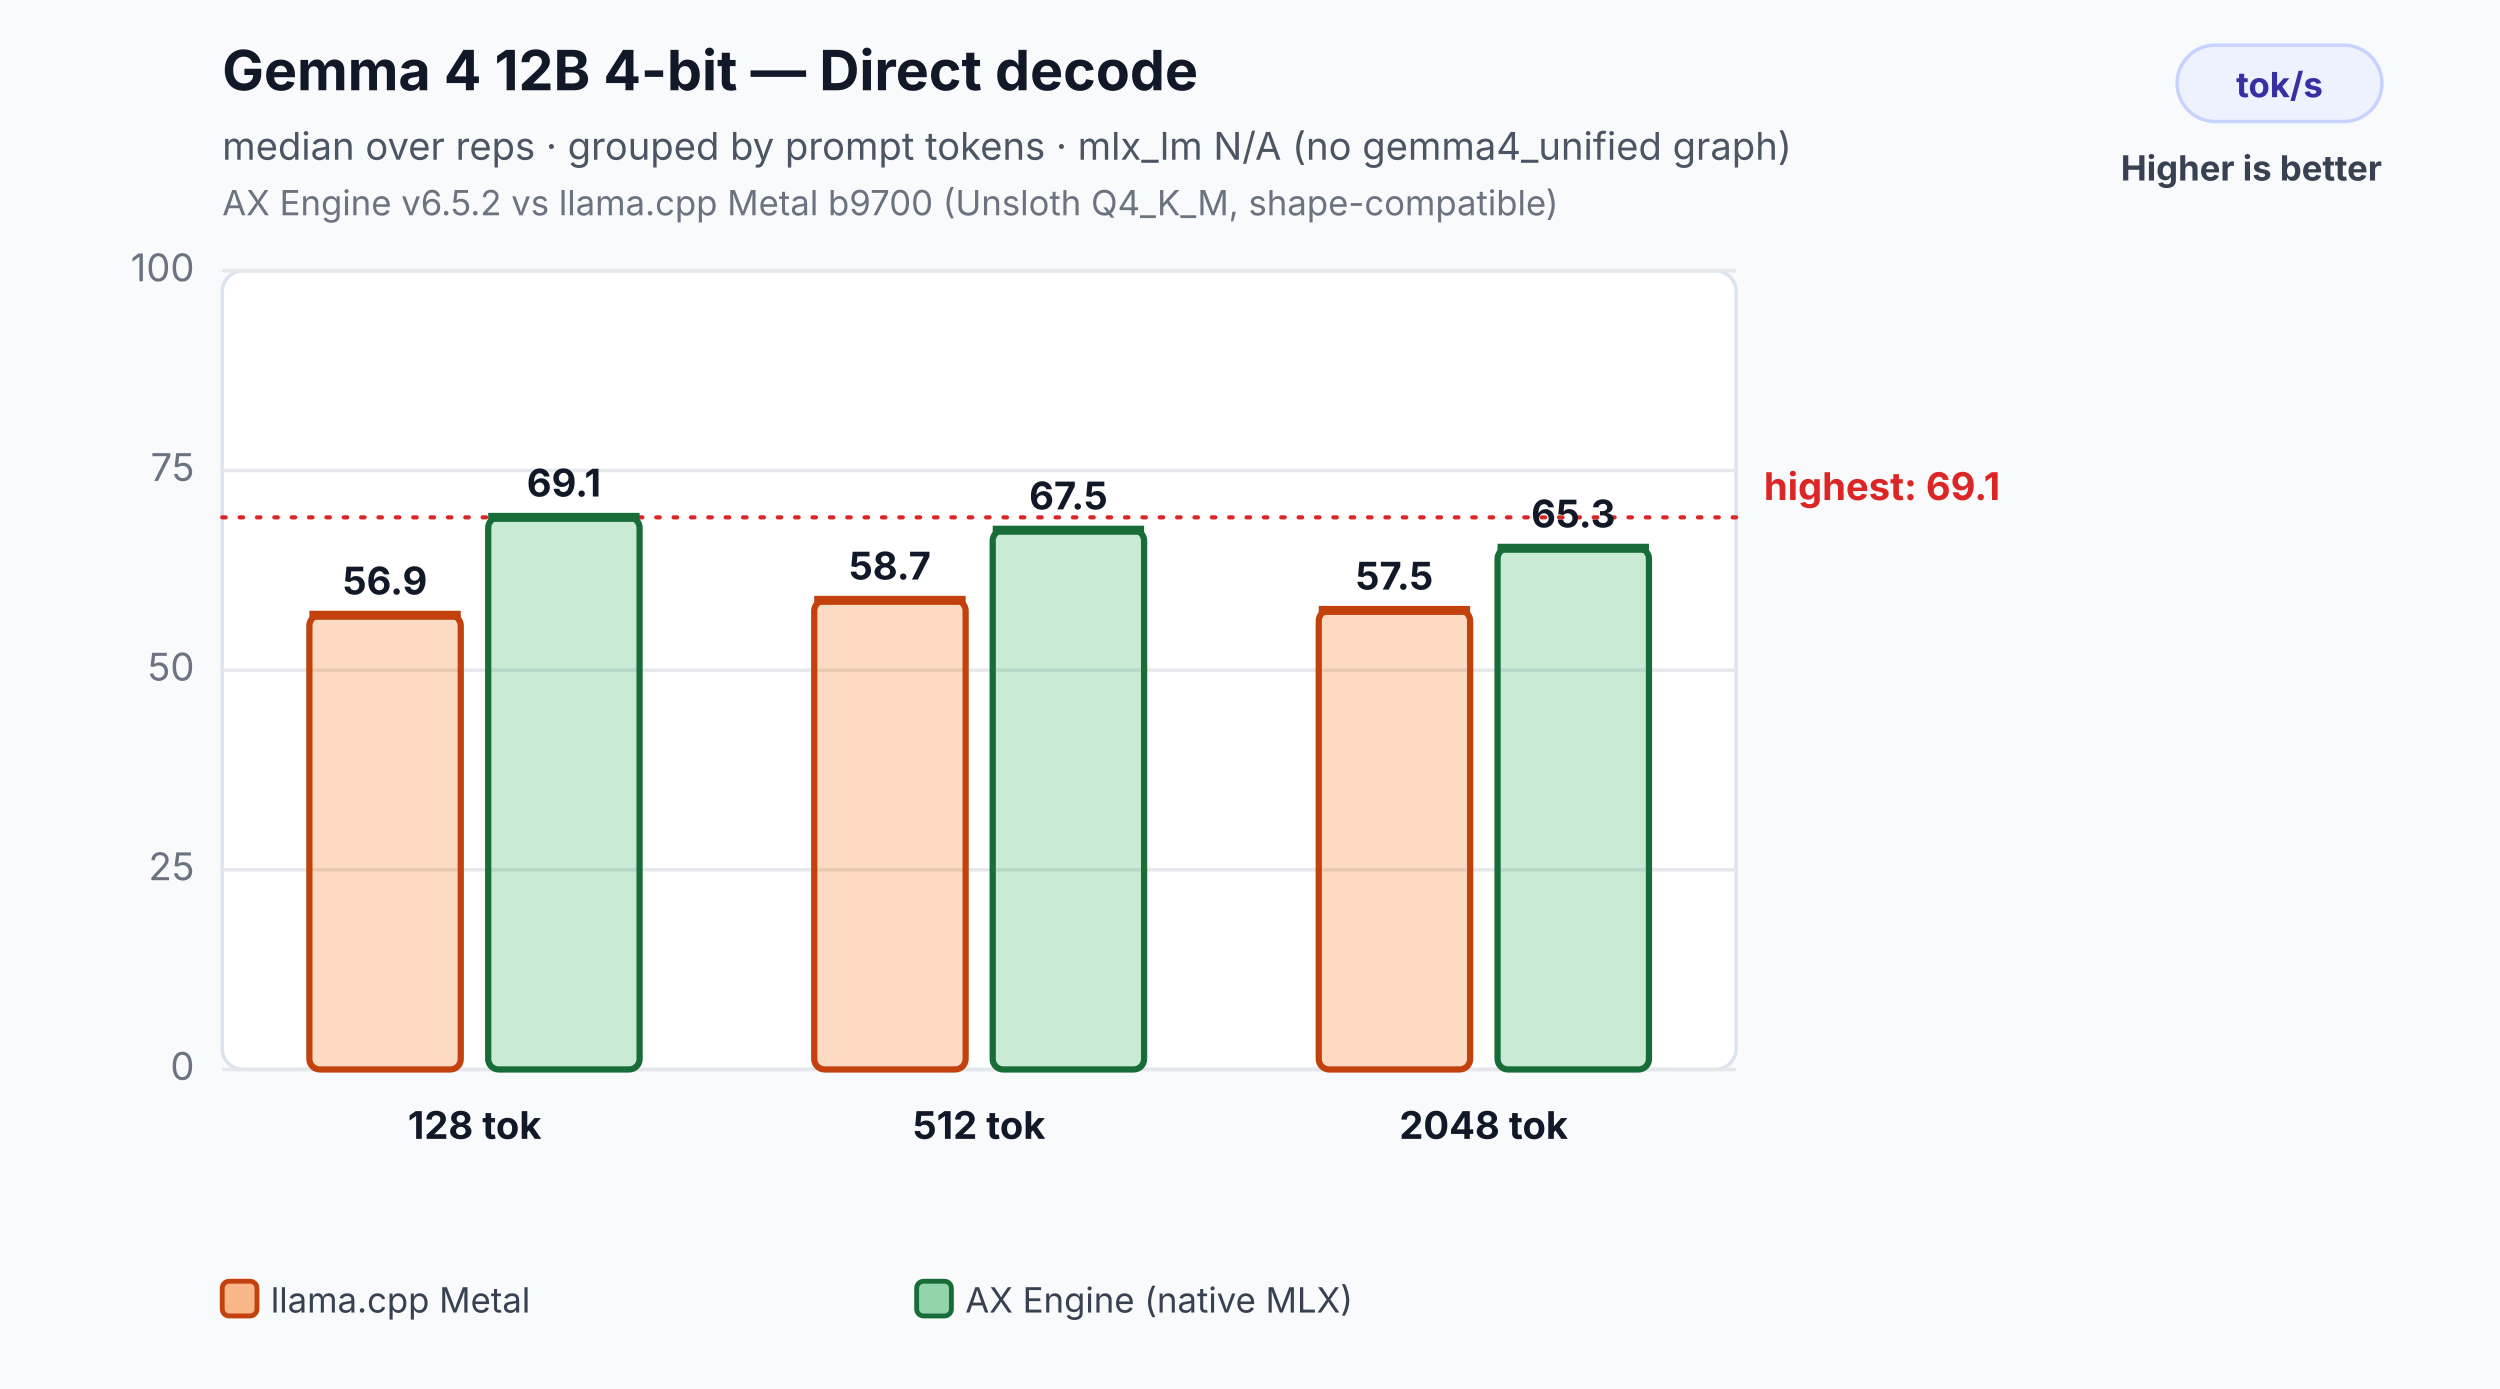
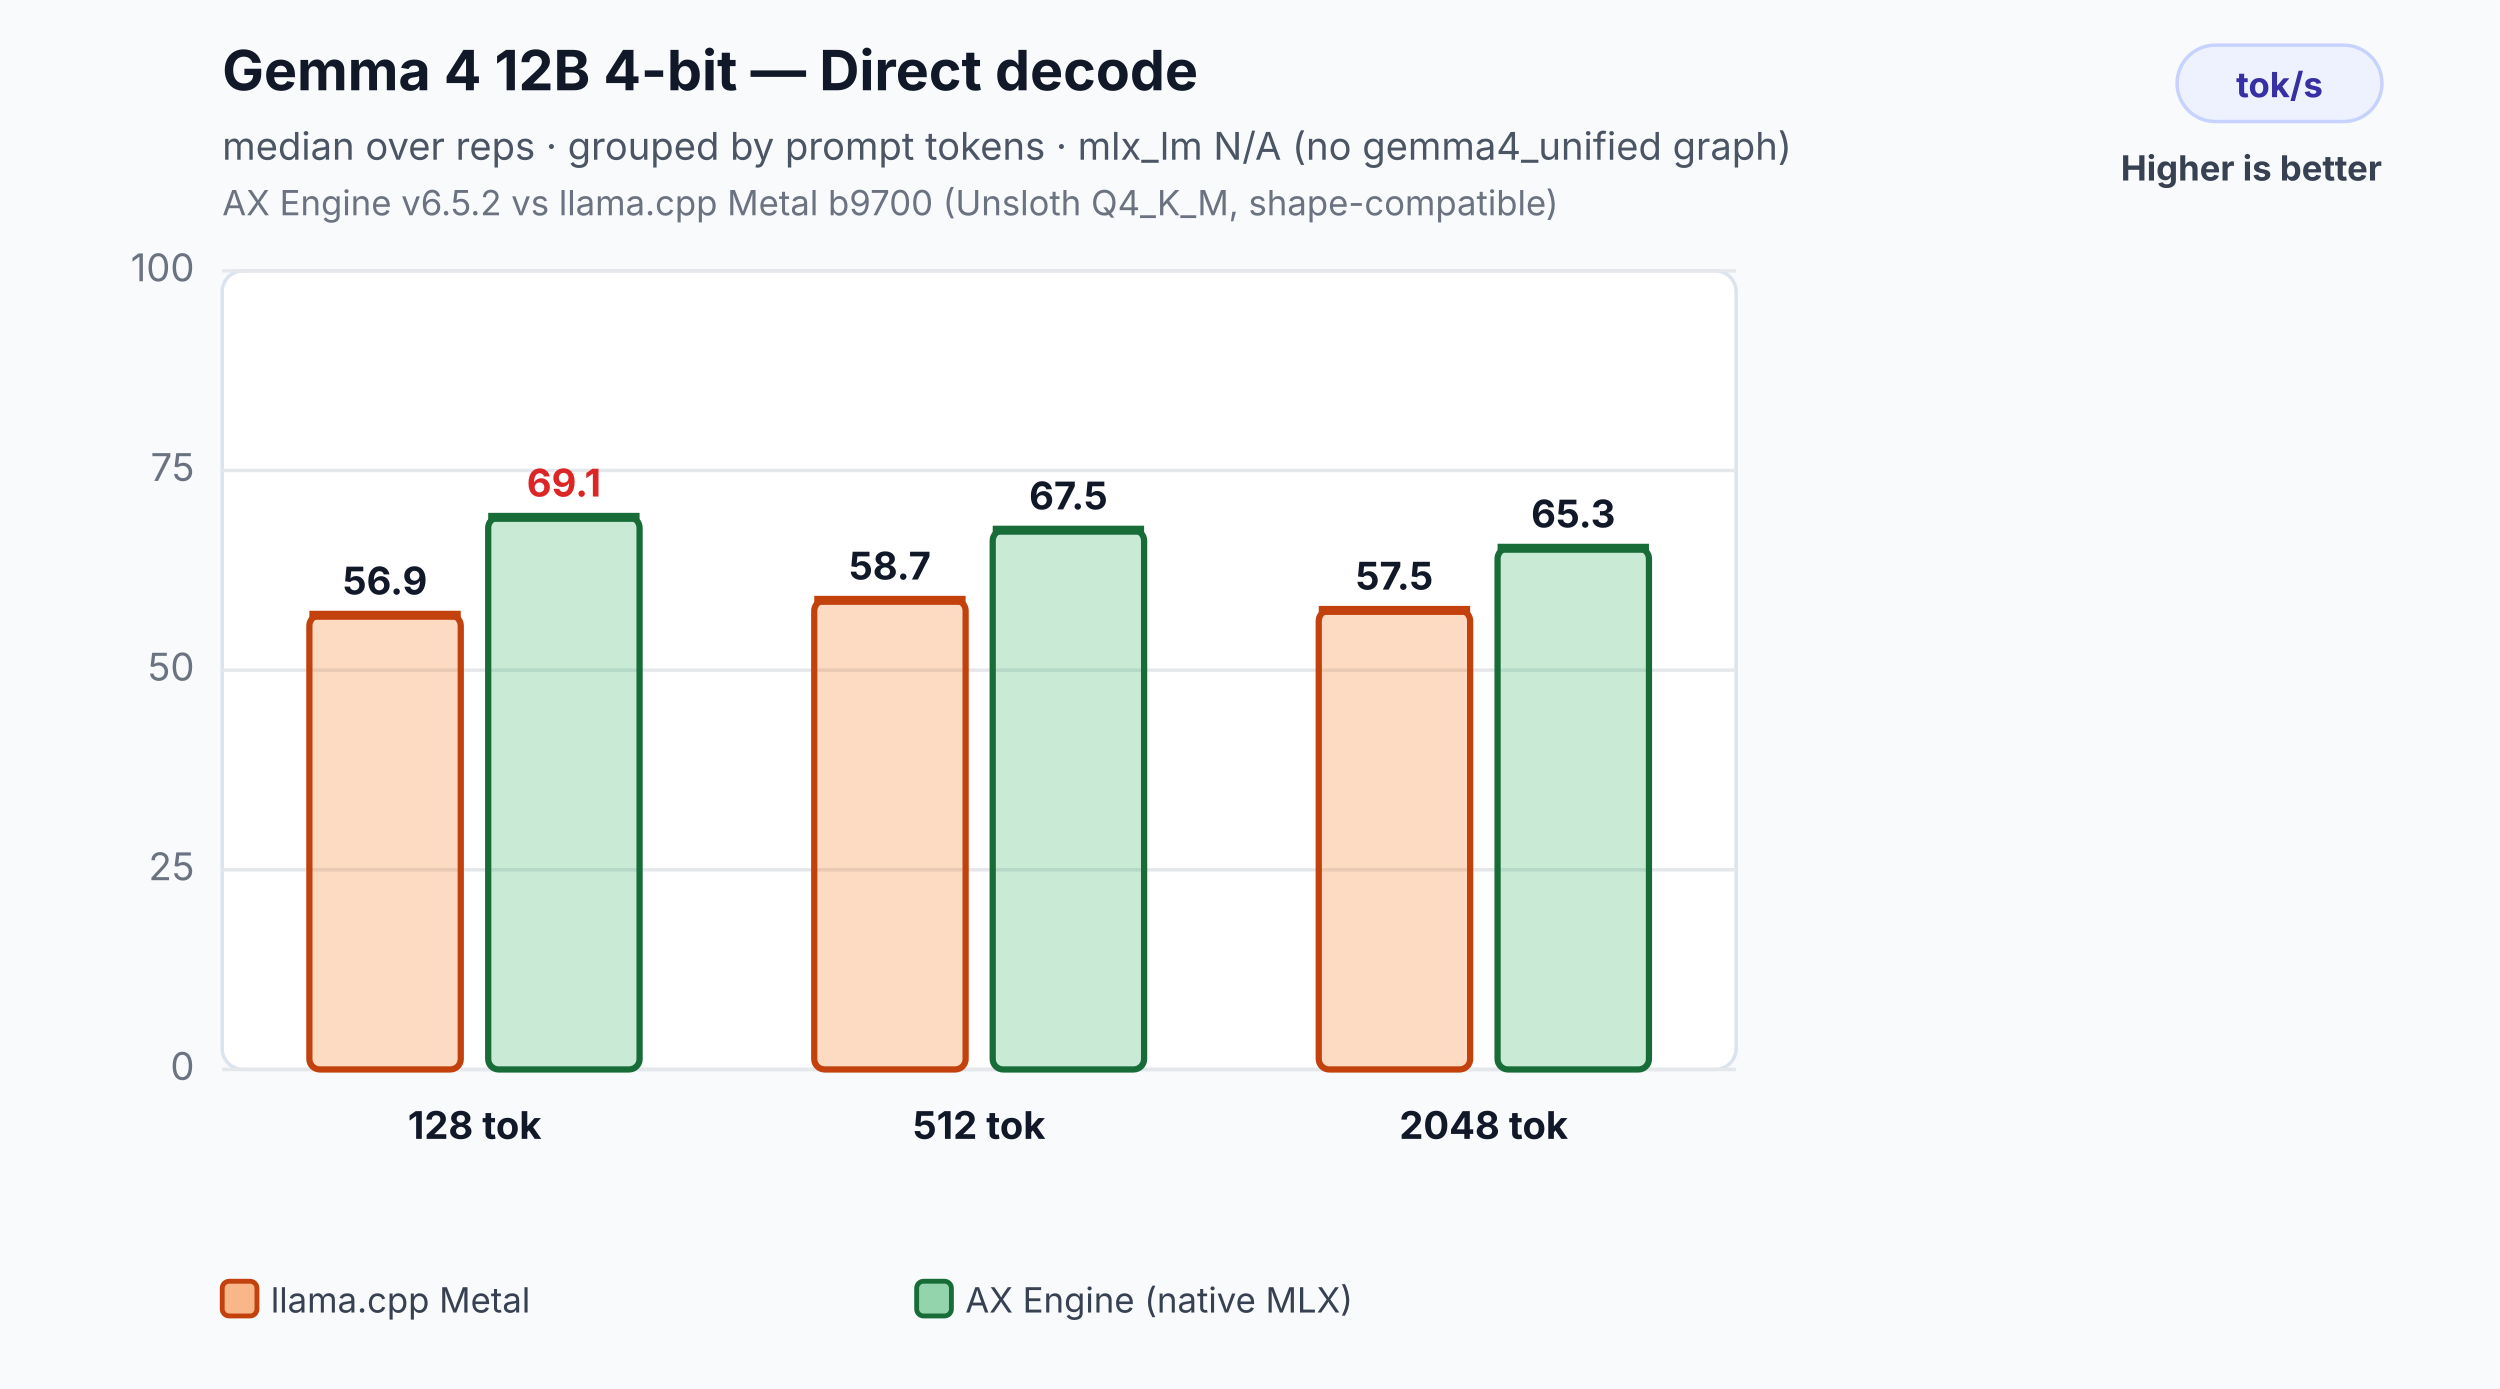
<svg xmlns="http://www.w3.org/2000/svg" width="720" height="400" viewBox="0 0 720 400" role="img" aria-labelledby="title desc">
  <rect width="100%" height="100%" fill="#f8fafc" />
  <text x="64" y="26" font-family="Inter,Segoe UI,Arial,sans-serif" font-size="16" font-weight="700" fill="#111827">Gemma 4 12B 4-bit — Direct decode</text>
  <text x="64" y="46" font-family="Inter,Segoe UI,Arial,sans-serif" font-size="11" fill="#4b5563">median over reps · grouped by prompt tokens · mlx_lm N/A (no gemma4_unified graph)</text>
  <text x="64" y="62" font-family="Inter,Segoe UI,Arial,sans-serif" font-size="10" fill="#6b7280">AX Engine v6.5.2 vs llama.cpp Metal b9700 (Unsloth Q4_K_M, shape-compatible)</text>
  <rect x="627" y="13" width="59" height="22" rx="11" fill="#eef2ff" stroke="#c7d2fe" />
  <text x="656.5" y="28" text-anchor="middle" font-family="Inter,Segoe UI,Arial,sans-serif" font-size="10" font-weight="700" fill="#3730a3">tok/s</text>
  <text x="686" y="52" text-anchor="end" font-family="Inter,Segoe UI,Arial,sans-serif" font-size="10" font-weight="700" fill="#374151">Higher is better</text>
  <rect x="64" y="78" width="436" height="230" rx="6" fill="#ffffff" stroke="#dbe3ef" />
  <line x1="64" y1="308.0" x2="500" y2="308.0" stroke="#e5e7eb" stroke-width="1" />
  <text x="56" y="311.0" text-anchor="end" font-family="Inter,Segoe UI,Arial,sans-serif" font-size="11" fill="#6b7280">0</text>
  <line x1="64" y1="250.5" x2="500" y2="250.5" stroke="#e5e7eb" stroke-width="1" />
  <text x="56" y="253.5" text-anchor="end" font-family="Inter,Segoe UI,Arial,sans-serif" font-size="11" fill="#6b7280">25</text>
  <line x1="64" y1="193.0" x2="500" y2="193.0" stroke="#e5e7eb" stroke-width="1" />
  <text x="56" y="196.0" text-anchor="end" font-family="Inter,Segoe UI,Arial,sans-serif" font-size="11" fill="#6b7280">50</text>
  <line x1="64" y1="135.5" x2="500" y2="135.5" stroke="#e5e7eb" stroke-width="1" />
  <text x="56" y="138.5" text-anchor="end" font-family="Inter,Segoe UI,Arial,sans-serif" font-size="11" fill="#6b7280">75</text>
  <line x1="64" y1="78.0" x2="500" y2="78.0" stroke="#e5e7eb" stroke-width="1" />
  <text x="56" y="81.0" text-anchor="end" font-family="Inter,Segoe UI,Arial,sans-serif" font-size="11" fill="#6b7280">100</text>
-   <line x1="64" y1="149.0" x2="500" y2="149.0" stroke="#dc2626" stroke-width="1.2" stroke-dasharray="1 4" stroke-linecap="round" />
-   <text x="508" y="144.0" text-anchor="start" font-family="Inter,Segoe UI,Arial,sans-serif" font-size="11" font-weight="700" fill="#dc2626">highest: 69.1</text>
  <rect x="89.1" y="177.2" width="43.6" height="130.8" rx="3" fill="#f97316" fill-opacity="0.26" stroke="#c2410c" stroke-width="1.8" />
  <line x1="89.1" y1="177.2" x2="132.7" y2="177.2" stroke="#c2410c" stroke-width="2.6" />
  <text x="110.9" y="171.2" text-anchor="middle" font-family="Inter,Segoe UI,Arial,sans-serif" font-size="11" font-weight="700" fill="#111827">56.9</text>
  <rect x="140.6" y="149.0" width="43.6" height="159.0" rx="3" fill="#2eaf5f" fill-opacity="0.26" stroke="#176c37" stroke-width="1.8" />
  <line x1="140.6" y1="149.0" x2="184.2" y2="149.0" stroke="#176c37" stroke-width="2.6" />
-   <text x="162.4" y="143.0" text-anchor="middle" font-family="Inter,Segoe UI,Arial,sans-serif" font-size="11" font-weight="700" fill="#111827">69.1</text>
+   <text x="162.4" y="143.0" text-anchor="middle" font-family="Inter,Segoe UI,Arial,sans-serif" font-size="11" font-weight="700" fill="#dc2626">69.1</text>
  <text x="136.7" y="328.0" text-anchor="middle" font-family="Inter,Segoe UI,Arial,sans-serif" font-size="11" font-weight="700" fill="#111827">128 tok</text>
  <rect x="234.5" y="172.9" width="43.6" height="135.1" rx="3" fill="#f97316" fill-opacity="0.26" stroke="#c2410c" stroke-width="1.8" />
  <line x1="234.5" y1="172.9" x2="278.1" y2="172.9" stroke="#c2410c" stroke-width="2.6" />
  <text x="256.3" y="166.9" text-anchor="middle" font-family="Inter,Segoe UI,Arial,sans-serif" font-size="11" font-weight="700" fill="#111827">58.7</text>
  <rect x="285.9" y="152.7" width="43.6" height="155.3" rx="3" fill="#2eaf5f" fill-opacity="0.26" stroke="#176c37" stroke-width="1.8" />
  <line x1="285.9" y1="152.7" x2="329.5" y2="152.7" stroke="#176c37" stroke-width="2.6" />
  <text x="307.7" y="146.7" text-anchor="middle" font-family="Inter,Segoe UI,Arial,sans-serif" font-size="11" font-weight="700" fill="#111827">67.5</text>
  <text x="282.0" y="328.0" text-anchor="middle" font-family="Inter,Segoe UI,Arial,sans-serif" font-size="11" font-weight="700" fill="#111827">512 tok</text>
  <rect x="379.8" y="175.8" width="43.6" height="132.2" rx="3" fill="#f97316" fill-opacity="0.26" stroke="#c2410c" stroke-width="1.8" />
  <line x1="379.8" y1="175.8" x2="423.4" y2="175.8" stroke="#c2410c" stroke-width="2.6" />
  <text x="401.6" y="169.8" text-anchor="middle" font-family="Inter,Segoe UI,Arial,sans-serif" font-size="11" font-weight="700" fill="#111827">57.5</text>
  <rect x="431.3" y="157.9" width="43.6" height="150.1" rx="3" fill="#2eaf5f" fill-opacity="0.26" stroke="#176c37" stroke-width="1.8" />
  <line x1="431.3" y1="157.9" x2="474.9" y2="157.9" stroke="#176c37" stroke-width="2.6" />
  <text x="453.1" y="151.9" text-anchor="middle" font-family="Inter,Segoe UI,Arial,sans-serif" font-size="11" font-weight="700" fill="#111827">65.3</text>
  <text x="427.3" y="328.0" text-anchor="middle" font-family="Inter,Segoe UI,Arial,sans-serif" font-size="11" font-weight="700" fill="#111827">2048 tok</text>
  <rect x="64.0" y="369" width="10" height="10" rx="2" fill="#f97316" fill-opacity="0.5" stroke="#c2410c" stroke-width="1.4" />
  <text x="78.0" y="378" font-family="Inter,Segoe UI,Arial,sans-serif" font-size="10" fill="#374151">llama.cpp Metal</text>
  <rect x="264.0" y="369" width="10" height="10" rx="2" fill="#2eaf5f" fill-opacity="0.5" stroke="#176c37" stroke-width="1.4" />
  <text x="278.0" y="378" font-family="Inter,Segoe UI,Arial,sans-serif" font-size="10" fill="#374151">AX Engine (native MLX)</text>
</svg>
